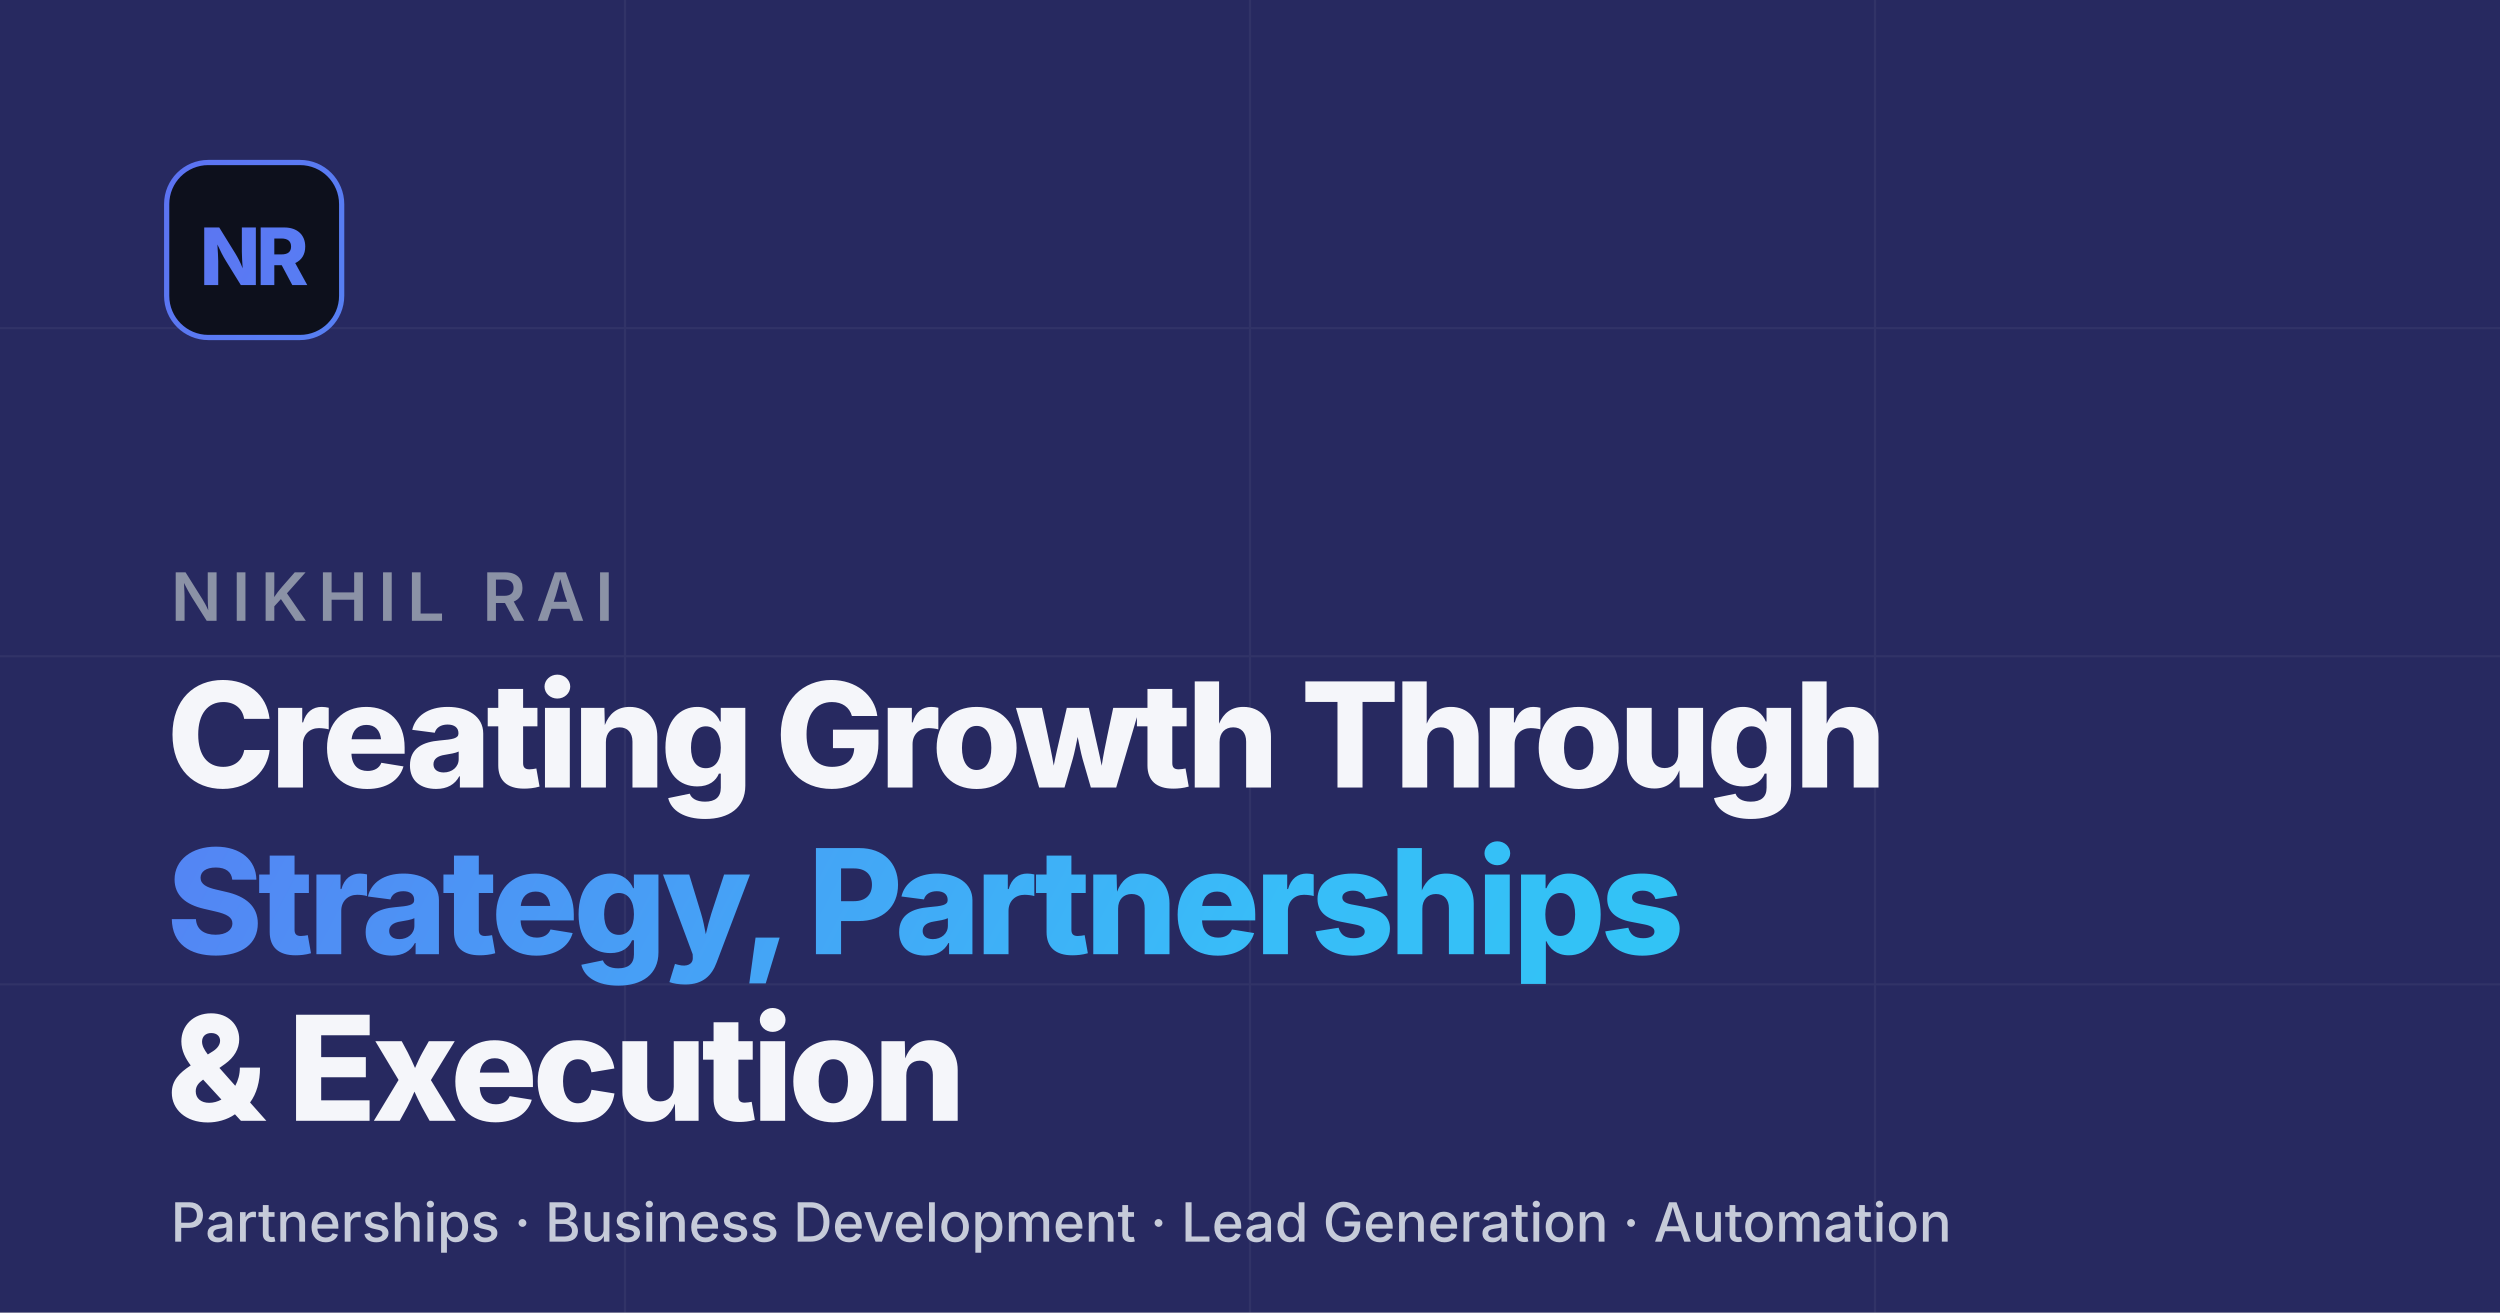
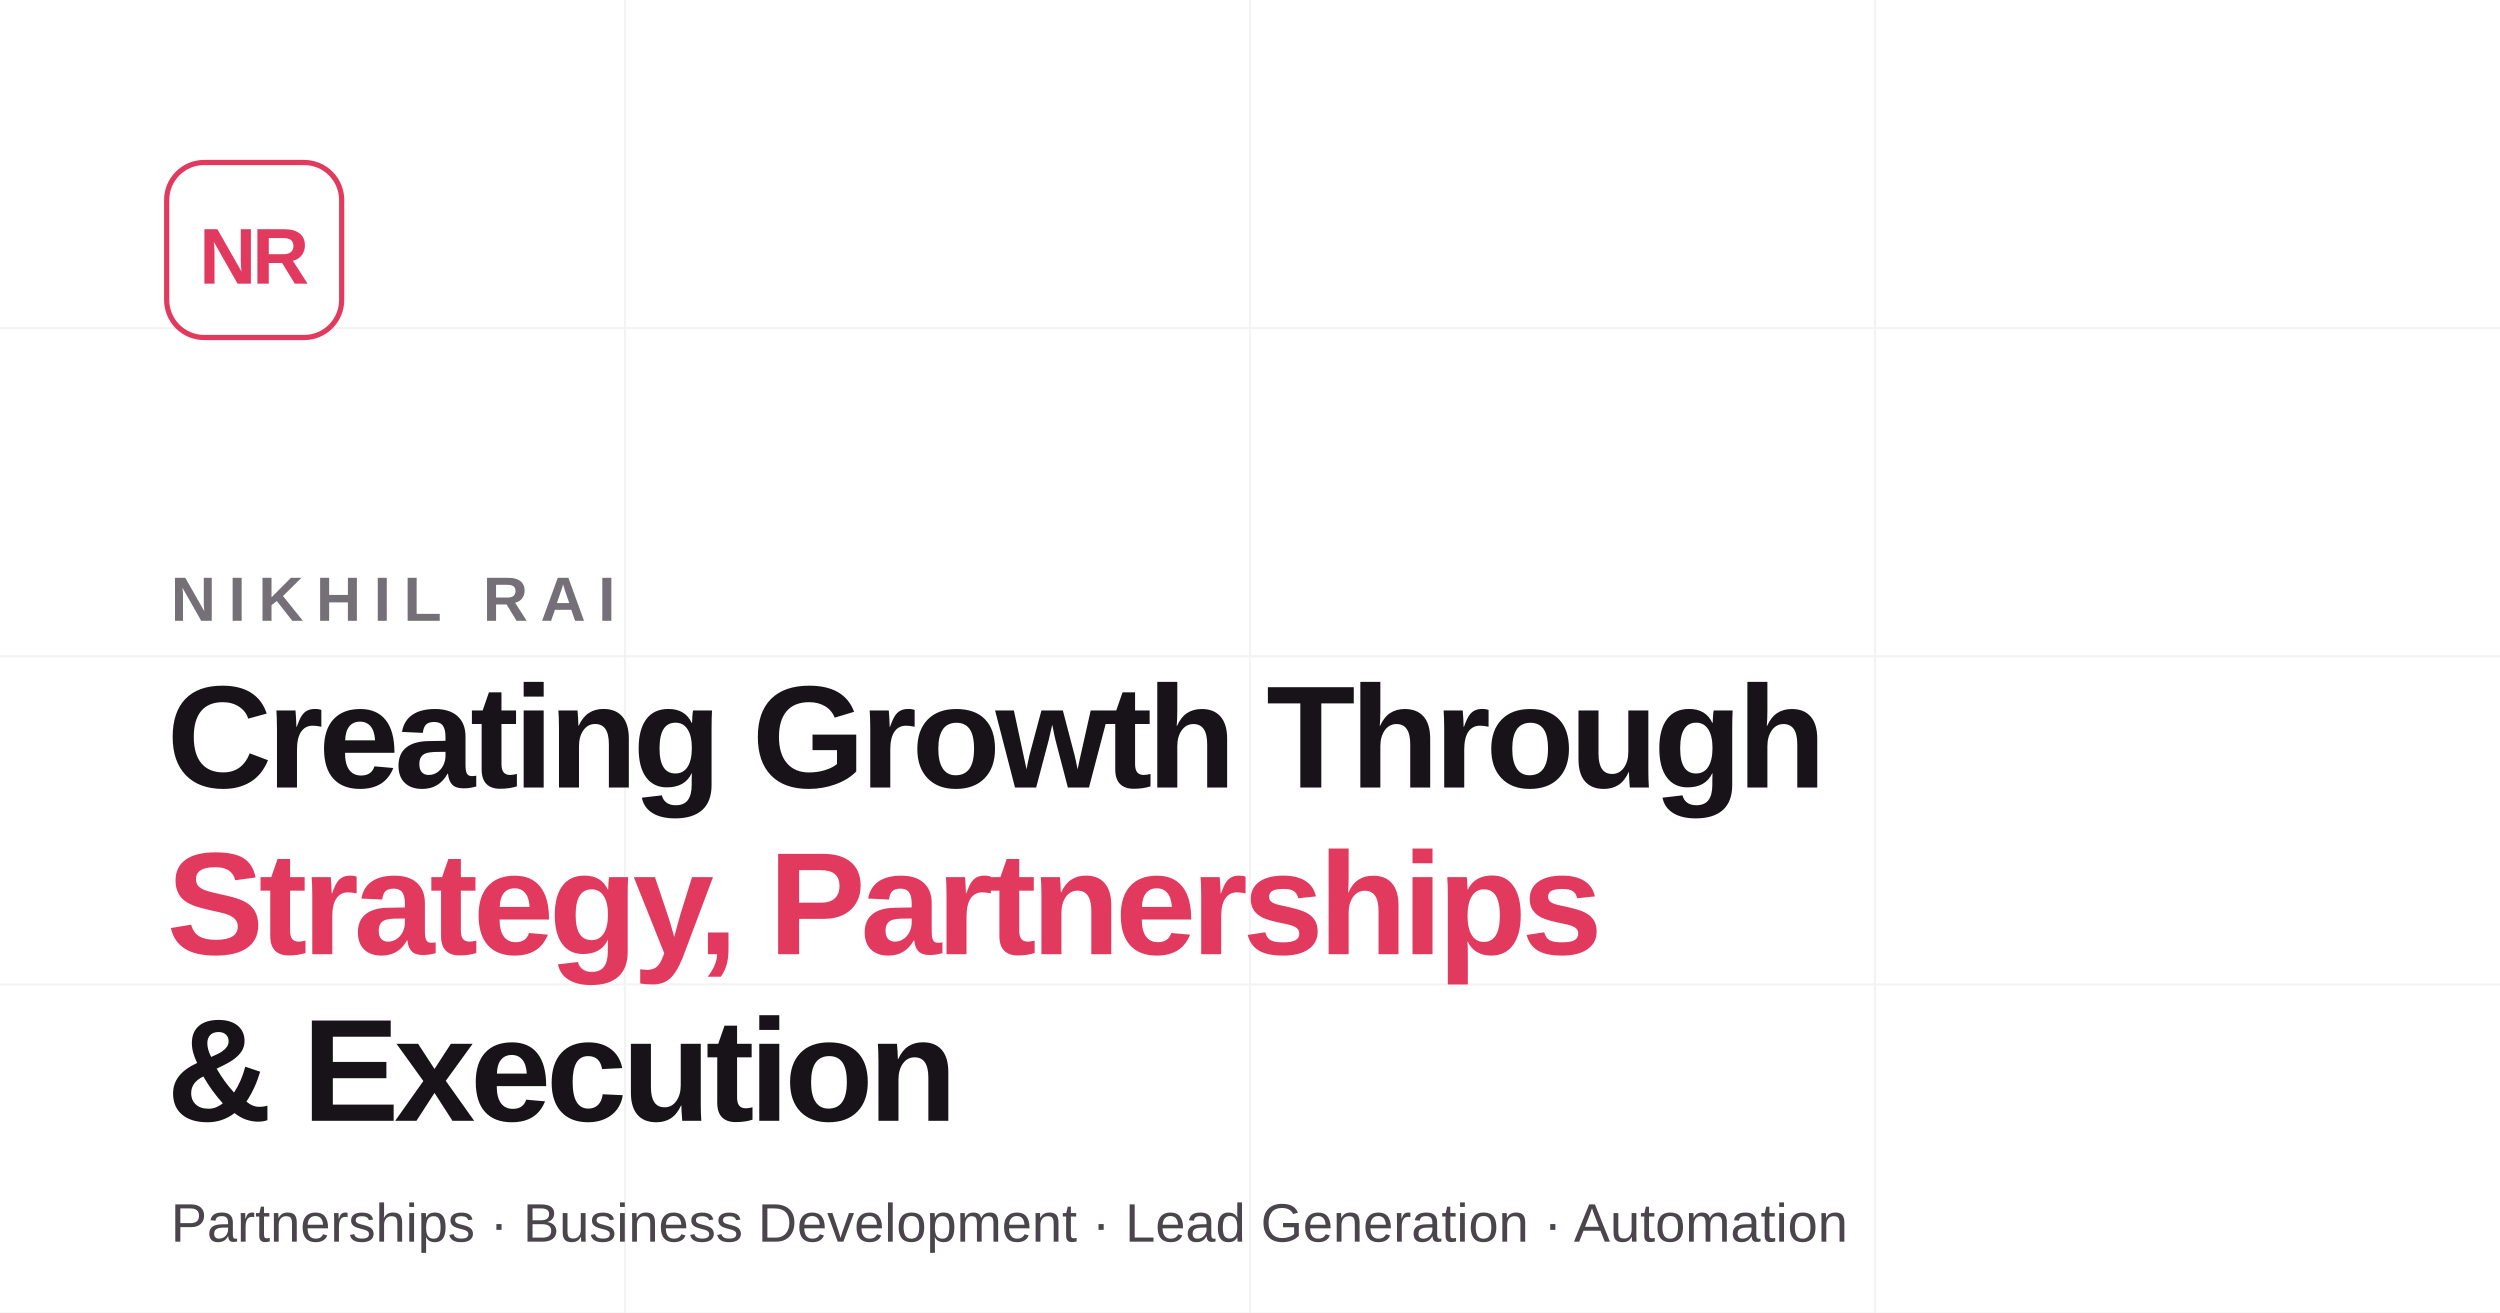
<svg xmlns="http://www.w3.org/2000/svg" viewBox="0 0 1200 630" width="1200" height="630">
  <defs>
-     <linearGradient id="g" x1="0" y1="0" x2="1200" y2="630" gradientUnits="userSpaceOnUse">
-       <stop offset="0" stop-color="#6366f1" />
-       <stop offset=".55" stop-color="#38bdf8" />
-       <stop offset="1" stop-color="#22d3ee" />
-     </linearGradient>
-     <radialGradient id="glow1" cx="0" cy="0" r="1" gradientTransform="translate(160 90) scale(620)">
-       <stop offset="0" stop-color="#6366f1" stop-opacity=".5" />
-       <stop offset="1" stop-color="#6366f1" stop-opacity="0" />
-     </radialGradient>
-     <radialGradient id="glow2" cx="0" cy="0" r="1" gradientTransform="translate(1100 560) scale(620)">
-       <stop offset="0" stop-color="#22d3ee" stop-opacity=".4" />
-       <stop offset="1" stop-color="#22d3ee" stop-opacity="0" />
+     <radialGradient id="glow" cx="0" cy="0" r="1" gradientTransform="translate(1120 70) scale(560)">
+       <stop offset="0" stop-color="#e23a5e" stop-opacity=".16" />
+       <stop offset="1" stop-color="#e23a5e" stop-opacity="0" />
    </radialGradient>
  </defs>
-   <rect width="1200" height="630" fill="#060711" />
-   <rect width="1200" height="630" fill="url(#glow1)" />
-   <rect width="1200" height="630" fill="url(#glow2)" />
-   <g fill="none" stroke="#ffffff" stroke-opacity=".05">
+   <rect width="1200" height="630" fill="#ffffff" />
+   <rect width="1200" height="630" fill="url(#glow)" />
+   <g fill="none" stroke="#181318" stroke-opacity=".05">
    <path d="M0 157.5H1200M0 315H1200M0 472.5H1200M300 0V630M600 0V630M900 0V630" />
  </g>
-   <rect x="80" y="78" width="84" height="84" rx="20" fill="#0d101c" stroke="url(#g)" stroke-width="2.5" />
-   <text x="122" y="123" font-family="Inter, 'Segoe UI', Arial, sans-serif" font-size="38" font-weight="800" letter-spacing="-2" fill="url(#g)" text-anchor="middle" dominant-baseline="central">NR</text>
-   <text x="82" y="298" font-family="Inter, 'Segoe UI', Arial, sans-serif" font-size="32" font-weight="600" letter-spacing="5" fill="#8b92a6">NIKHIL RAI</text>
-   <g font-family="Inter, 'Segoe UI', Arial, sans-serif" font-size="70" font-weight="800" letter-spacing="-2.5">
-     <text x="80" y="378" fill="#f5f6fa">Creating Growth Through</text>
-     <text x="80" y="458" fill="url(#g)">Strategy, Partnerships</text>
-     <text x="80" y="538" fill="#f5f6fa">&amp; Execution</text>
+   <rect x="80" y="78" width="84" height="84" rx="18" fill="#ffffff" stroke="#e23a5e" stroke-width="2.5" />
+   <text x="122" y="123" font-family="'Poppins','Segoe UI',Arial,sans-serif" font-size="38" font-weight="800" letter-spacing="-2" fill="#e23a5e" text-anchor="middle" dominant-baseline="central">NR</text>
+   <text x="82" y="298" font-family="'Poppins','Segoe UI',Arial,sans-serif" font-size="30" font-weight="700" letter-spacing="6" fill="#756f77">NIKHIL RAI</text>
+   <g font-family="'Poppins','Segoe UI',Arial,sans-serif" font-size="70" font-weight="800" letter-spacing="-2.5">
+     <text x="80" y="378" fill="#181318">Creating Growth Through</text>
+     <text x="80" y="458" fill="#e23a5e">Strategy, Partnerships</text>
+     <text x="80" y="538" fill="#181318">&amp; Execution</text>
  </g>
-   <text x="82" y="596" font-family="Inter, 'Segoe UI', Arial, sans-serif" font-size="26" font-weight="500" fill="#c6cbd9">Partnerships · Business Development · Lead Generation · Automation</text>
+   <text x="82" y="596" font-family="'Poppins','Segoe UI',Arial,sans-serif" font-size="26" font-weight="500" fill="#4a444b">Partnerships · Business Development · Lead Generation · Automation</text>
</svg>
